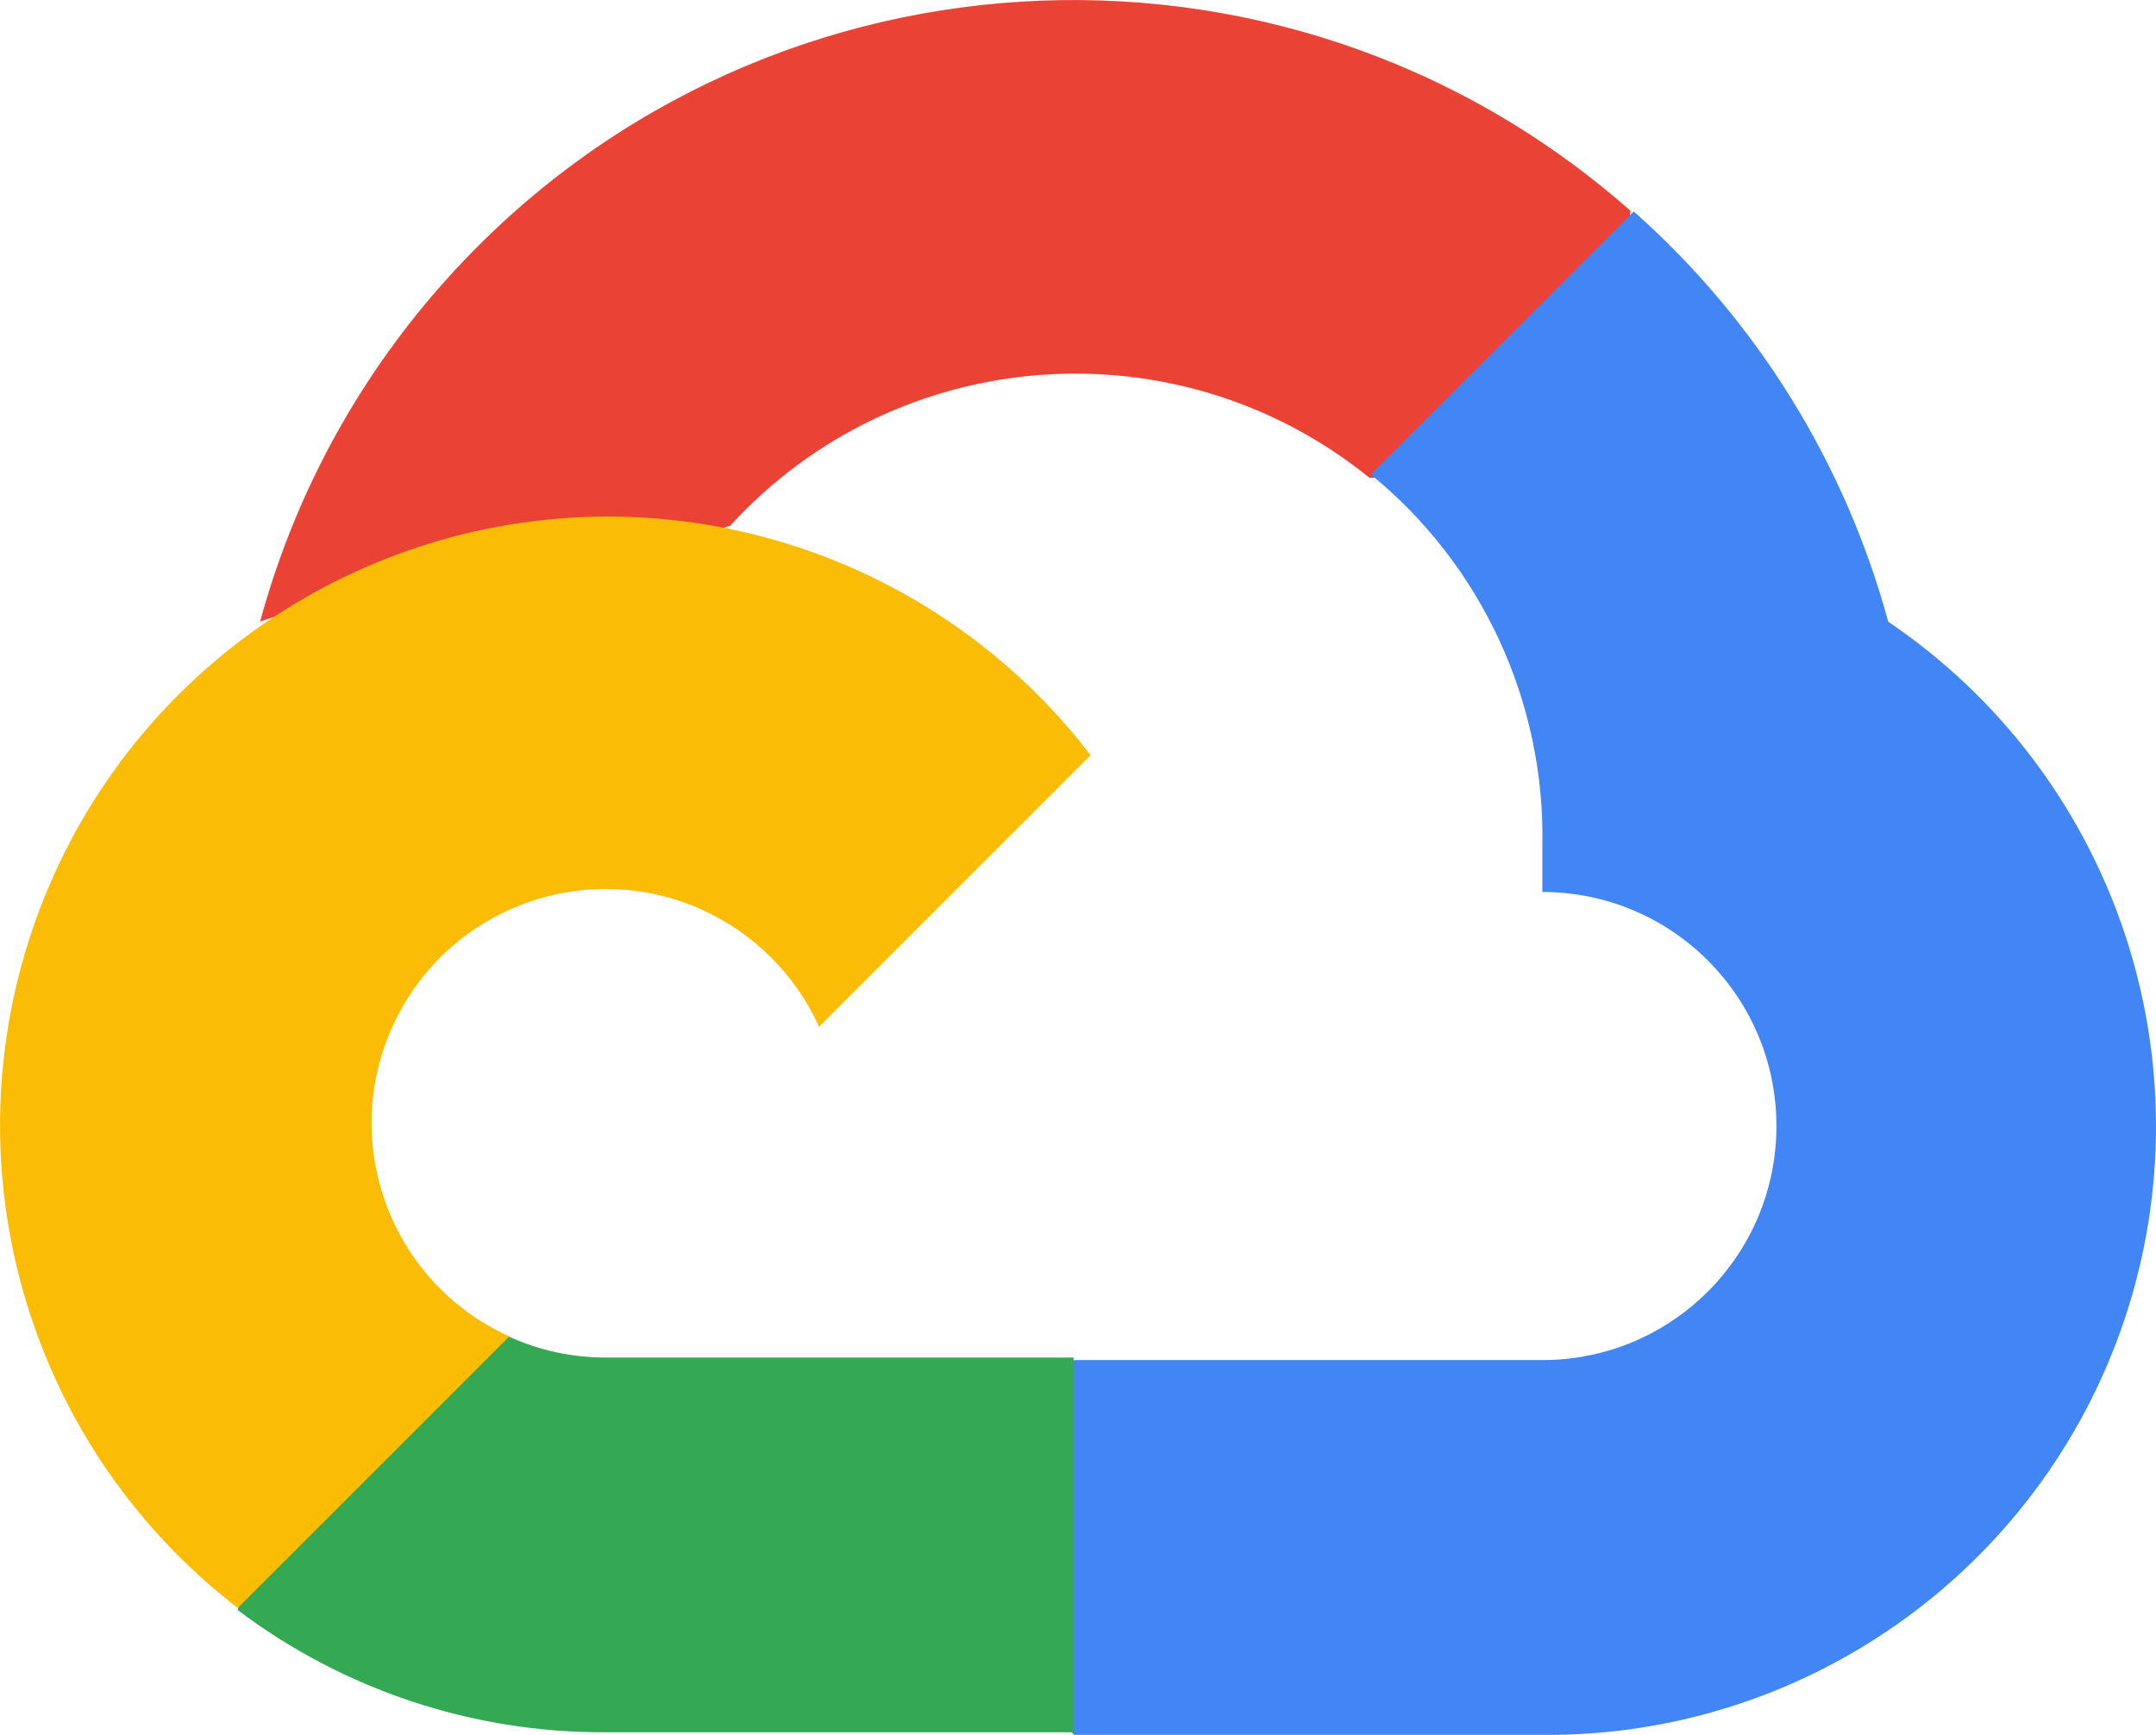
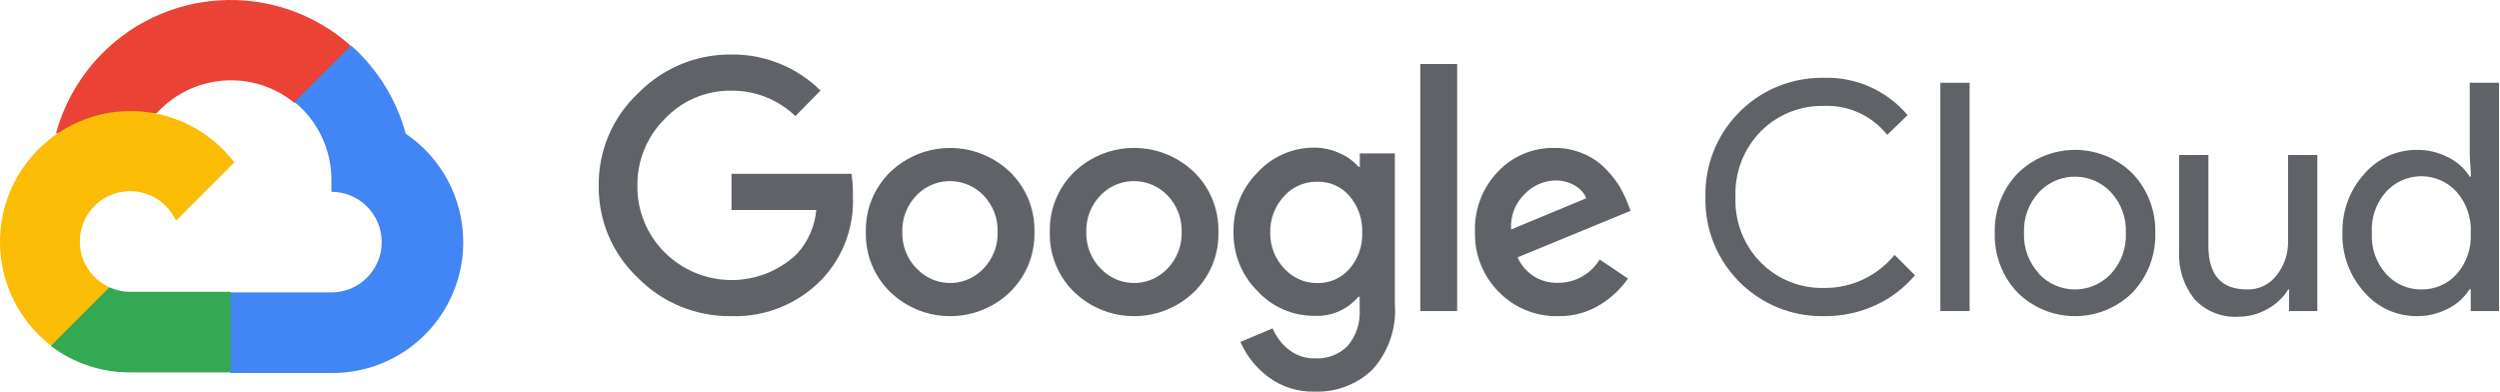
- <svg xmlns="http://www.w3.org/2000/svg" version="1.1" id="Layer_1" x="0px" y="0px" viewBox="0 0 2385.7 1919.9" style="enable-background:new 0 0 2385.7 1919.9;" xml:space="preserve">
+ <svg xmlns="http://www.w3.org/2000/svg" version="1.1" id="Art" x="0px" y="0px" viewBox="0 0 8986.8 1407.9" style="enable-background:new 0 0 8986.8 1407.9;" xml:space="preserve">
  <style type="text/css">
	.st0{fill:#EA4335;}
	.st1{fill:#4285F4;}
	.st2{fill:#34A853;}
	.st3{fill:#FBBC05;}
+ 	.st4{fill:#5F6368;}
</style>
  <g>
-     <path class="st0" d="M1513.8,528.7h72.8l207.4-207.4l10.2-88c-385.9-340.6-975-303.9-1315.6,82C393.9,422.5,325.2,550,287.8,688   c23.1-9.5,48.7-11,72.8-4.4l414.7-68.4c0,0,21.1-34.9,32-32.7c184.5-202.6,495-226.2,708-53.8H1513.8z" />
-     <path class="st1" d="M2089.4,688c-47.7-175.5-145.5-333.3-281.6-454l-291,291c122.9,100.4,192.9,251.7,189.9,410.4v51.7   c143.1,0,259,116,259,259c0,143.1-116,259-259,259h-518.1l-51.7,52.4v310.7l51.7,51.7h518.1c297,2.3,560.5-190.2,648.7-473.8   C2443.4,1162.4,2335.4,854.4,2089.4,688L2089.4,688z" />
-     <path class="st2" d="M669.8,1917h518.1v-414.7H669.8c-36.9,0-73.4-7.9-107-23.3l-72.8,22.5l-208.8,207.4l-18.2,72.8   C380.1,1870.1,523,1917.6,669.8,1917L669.8,1917z" />
-     <path class="st3" d="M669.8,571.6c-287.8,1.7-542.7,186-634.5,458.7c-91.8,272.7-0.3,573.7,227.8,749.1l300.5-300.5   c-130.4-58.9-188.3-212.3-129.4-342.7c58.9-130.4,212.3-188.3,342.7-129.4c57.4,26,103.4,72,129.4,129.4l300.5-300.5   C1078.9,668.6,880.2,570.9,669.8,571.6L669.8,571.6z" />
+     <g>
+       <path class="st0" d="M1057.1,369.2h50.8l144.8-144.8l7.1-61.5C990.3-75,579-49.3,341.1,220.2C275,295,227.1,384.1,200.9,480.5    c16.1-6.6,34-7.7,50.8-3l289.6-47.8c0,0,14.7-24.4,22.4-22.9c128.8-141.5,345.6-158,494.4-37.6L1057.1,369.2z" />
+       <path class="st1" d="M1459,480.5c-33.3-122.6-101.6-232.8-196.6-317l-203.2,203.2c85.8,70.1,134.7,175.8,132.6,286.6v36.1    c99.9,0,180.9,81,180.9,180.9s-81,180.9-180.9,180.9H830l-36.1,36.6v217l36.1,36.1h361.8c259.8,2,472.1-207,474.1-466.8    C1667.1,716.3,1589.4,568.7,1459,480.5z" />
+       <path class="st2" d="M467.7,1338.6h361.8V1049H467.7c-25.8,0-51.2-5.6-74.7-16.3l-50.8,15.8l-145.8,144.8l-12.7,50.8    C265.4,1305.9,365.2,1339.1,467.7,1338.6z" />
+       <path class="st3" d="M467.7,399.2C207.8,400.7-1.5,612.6,0,872.5c0.9,145.1,68.6,281.7,183.7,370.1l209.8-209.8    c-91-41.1-131.5-148.3-90.4-239.3s148.3-131.5,239.3-90.4c40.1,18.1,72.2,50.3,90.4,90.4l209.8-209.8    C753.4,466.9,614.6,398.6,467.7,399.2z" />
+     </g>
+     <g>
+       <g>
+         <path class="st4" d="M2629.1,1136.4c-125.9,1.6-246.9-48.1-335.3-137.7c-91.3-85.8-142.3-206-140.7-331.3     c-1.5-125.3,49.5-245.4,140.7-331.3c88-90.5,209.1-141.2,335.3-140.2c120.2-1.6,236.1,45.1,321.6,129.6l-90.4,92     c-61.9-59.9-145.1-92.7-231.2-91.5c-90.3-1.1-177,35.8-238.8,101.6c-64.2,63.7-99.6,150.9-98.1,241.3     c-0.8,89.4,34.6,175.3,98.1,238.3c130.8,130.4,341.7,132.9,475.6,5.6c39.9-43.6,64.3-99.2,69.6-158h-304.9V624.8H3062     c4.2,26.2,5.9,52.7,5.1,79.3c5.4,110.9-34.8,219.2-111.3,299.8C2870.7,1092.4,2751.9,1140.6,2629.1,1136.4z M3632.1,1050     c-120.3,115.3-310.1,115.3-430.4,0c-58.3-56.5-90.1-134.8-87.9-215.9c-2.2-81.1,29.7-159.4,87.9-215.9c120.4-115,310-115,430.4,0     c58.2,56.5,90.1,134.8,87.9,215.9c2.1,81.2-30,159.5-88.4,215.9H3632.1z M3296.7,965.2c62.1,66.4,166.3,69.8,232.7,7.6     c2.6-2.5,5.2-5,7.6-7.6c33.9-35.1,52.2-82.3,50.8-131.1c1.5-48.9-16.8-96.4-50.8-131.6c-63.9-66.6-169.7-68.9-236.4-5     c-1.7,1.6-3.4,3.3-5,5c-34,35.2-52.3,82.7-50.8,131.6c-1.3,48.8,17.2,96.1,51.3,131.1H3296.7z M4293.6,1050     c-120.3,115.3-310.1,115.3-430.4,0c-58.3-56.5-90.1-134.8-87.9-215.9c-2.2-81.1,29.7-159.4,87.9-215.9     c120.3-115.3,310.1-115.3,430.4,0c58.2,56.5,90.1,134.8,87.9,215.9C4383.8,915.2,4351.9,993.5,4293.6,1050z M3958.3,965.2     c62.1,66.4,166.3,69.8,232.7,7.6c2.6-2.5,5.2-5,7.6-7.6c33.9-35.1,52.2-82.3,50.8-131.1c1.5-48.9-16.8-96.4-50.8-131.6     c-63.9-66.6-169.7-68.9-236.3-5c-1.7,1.6-3.4,3.3-5,5c-34,35.2-52.3,82.7-50.8,131.6c-1.3,48.8,17.2,96.1,51.3,131.1H3958.3z      M4728.5,1407.7c-60.9,1.9-120.6-17.1-169.2-53.9c-43.1-32.4-77.1-75.5-98.6-125l115.8-48.3c12.6,29.6,32.3,55.6,57.4,75.7     c26.8,21.6,60.5,33,95,32c44.2,2.7,87.4-14,118.4-45.7c30.6-36.9,45.7-84.3,42.2-132.1v-43.7h-4.6c-39.3,46.6-98.2,72-159,68.6     c-77.1,0.2-150.8-31.8-203.2-88.4c-56.8-56.1-88.2-133-86.9-212.9c-1.4-80.3,30-157.7,86.9-214.4c52.3-56.8,126-89.1,203.2-88.9     c32.3-0.1,64.3,7.1,93.5,20.8c25.3,11,47.8,27.5,66.1,48.3h4.6v-48.3h126v541.1c6.7,86.5-22.5,172-80.8,236.3     C4879.8,1382,4805.3,1410.4,4728.5,1407.7z M4737.7,1017.5c43.9,1,86-17.7,114.8-50.8c31.3-35.9,47.9-82.4,46.2-130.1     c1.9-48.5-14.6-95.8-46.2-132.6c-28.8-33.2-70.9-51.8-114.8-50.8c-45.1-0.9-88.4,17.6-118.9,50.8     c-33.6,35.5-51.9,82.8-50.8,131.6c-1,48.4,17.2,95.2,50.8,130.1C4649.1,999.2,4692.4,1018.1,4737.7,1017.5z M5240.2,230v888.1     h-132.6V230L5240.2,230z M5604,1136.4c-80.3,2.1-157.8-29.4-213.9-86.9c-56.9-57-88-134.9-85.9-215.4     c-3-80.7,26.9-159.2,82.8-217.5c52.8-55.6,126.6-86.4,203.2-84.9c34.9-0.4,69.4,6.4,101.6,19.8c29,11.7,55.4,29,77.7,50.8     c19.2,18.5,36.2,39.1,50.8,61.5c11.8,18.9,21.8,38.8,30,59.4l13.7,34.6L5457.6,925c25.2,57.8,83.3,94.2,146.3,91.5     c60.9,0.2,117.4-31.7,148.9-83.8l101.6,68.6c-25.9,37.1-59.1,68.6-97.6,92.5C5711.2,1122.6,5658,1137.4,5604,1136.4z      M5434.3,824.9l270.3-112.3c-8.3-19.8-23.2-36.1-42.2-46.2c-21.2-12-45.2-18.1-69.6-17.8c-41.3,1.1-80.6,18.4-109.2,48.3     C5448.9,730.1,5430.8,777,5434.3,824.9z" />
+       </g>
+       <g>
+         <path class="st4" d="M6558.7,1136.4c-231.2,4-421.8-180.2-425.8-411.4c-0.1-5.6-0.1-11.3,0.1-16.9     c-5.4-231.2,177.7-422.9,408.8-428.3c5.6-0.1,11.3-0.1,16.9-0.1c115.6-3.6,226.6,45.8,301.3,134.1l-73.2,71.1     c-54.9-69.1-139.5-107.8-227.6-104.2c-84.5-1.9-166.2,30.8-226.1,90.4c-62.3,62.7-95.6,148.5-92,236.8     c-3.7,88.3,29.7,174.1,92,236.8c59.9,59.7,141.6,92.3,226.1,90.4c98.4,1.1,191.9-42.7,254-118.9l73.2,73.2     c-38.3,45.8-86.4,82.4-140.7,107.2C6687.1,1123.8,6623.2,1137.4,6558.7,1136.4z" />
+         <path class="st4" d="M7083,1118.1h-105.2V297.5H7083V1118.1z" />
+         <path class="st4" d="M7254.8,624.2c114.7-113.9,299.9-113.9,414.6,0c54.4,57.5,83.7,134.3,81.3,213.4     c2.4,79.1-26.9,155.9-81.3,213.4c-114.7,113.9-299.9,113.9-414.6,0c-54.4-57.5-83.7-134.3-81.3-213.4     C7171.1,758.5,7200.3,681.7,7254.8,624.2z M7333,985c67.3,71.1,179.5,74.2,250.7,6.9c2.4-2.2,4.7-4.6,6.9-6.9     c37.1-39.8,56.7-92.9,54.4-147.3c2.4-54.4-17.2-107.5-54.4-147.3c-67.3-71.1-179.5-74.2-250.7-6.9c-2.4,2.2-4.7,4.6-6.9,6.9     c-37.1,39.8-56.7,92.9-54.4,147.3c-2.1,54.3,17.7,107.2,54.9,146.8L7333,985z" />
+         <path class="st4" d="M8333.4,1118.1h-101.6v-77.7h-3c-18.1,29.5-43.7,53.7-74.2,70.1c-31.6,18.3-67.6,28-104.2,27.9     c-60.2,4.1-118.9-19.5-159.5-64c-38.5-48.7-57.8-109.8-54.4-171.7V557.2h105.2v326.2c0,104.7,46.2,157,138.7,157     c41.7,1.3,81.4-17.6,106.7-50.8c27.3-34.5,41.8-77.4,41.2-121.4v-311h105.2V1118.1z" />
+         <path class="st4" d="M8690.6,1136.4c-72.2,0.2-140.9-31.1-188-85.9c-52.7-58.2-80.9-134.4-78.8-212.9     c-2.1-78.5,26.1-154.7,78.8-212.9c47.1-54.7,115.8-86.1,188-85.9c40-0.6,79.5,8.8,114.8,27.4c31.1,15.6,57.4,39.3,76.2,68.6h4.6     l-4.6-77.7V297.5h105.2v820.6h-101.6v-77.7h-4.6c-18.8,29.3-45.1,53-76.2,68.6C8769.4,1127.4,8730.3,1136.9,8690.6,1136.4z      M8707.9,1040.4c48.1,0.7,94.2-19.3,126.5-54.9c35.7-40.7,54-93.8,50.8-147.9c3.2-54-15.1-107.2-50.8-147.9     c-63.8-70.2-172.4-75.3-242.6-11.4c-4,3.6-7.8,7.5-11.4,11.4c-35.8,40.4-54.1,93.4-50.8,147.3c-3.3,53.9,15,106.9,50.8,147.3     C8612.8,1020.7,8659.3,1041.1,8707.9,1040.4z" />
+       </g>
+     </g>
  </g>
</svg>
